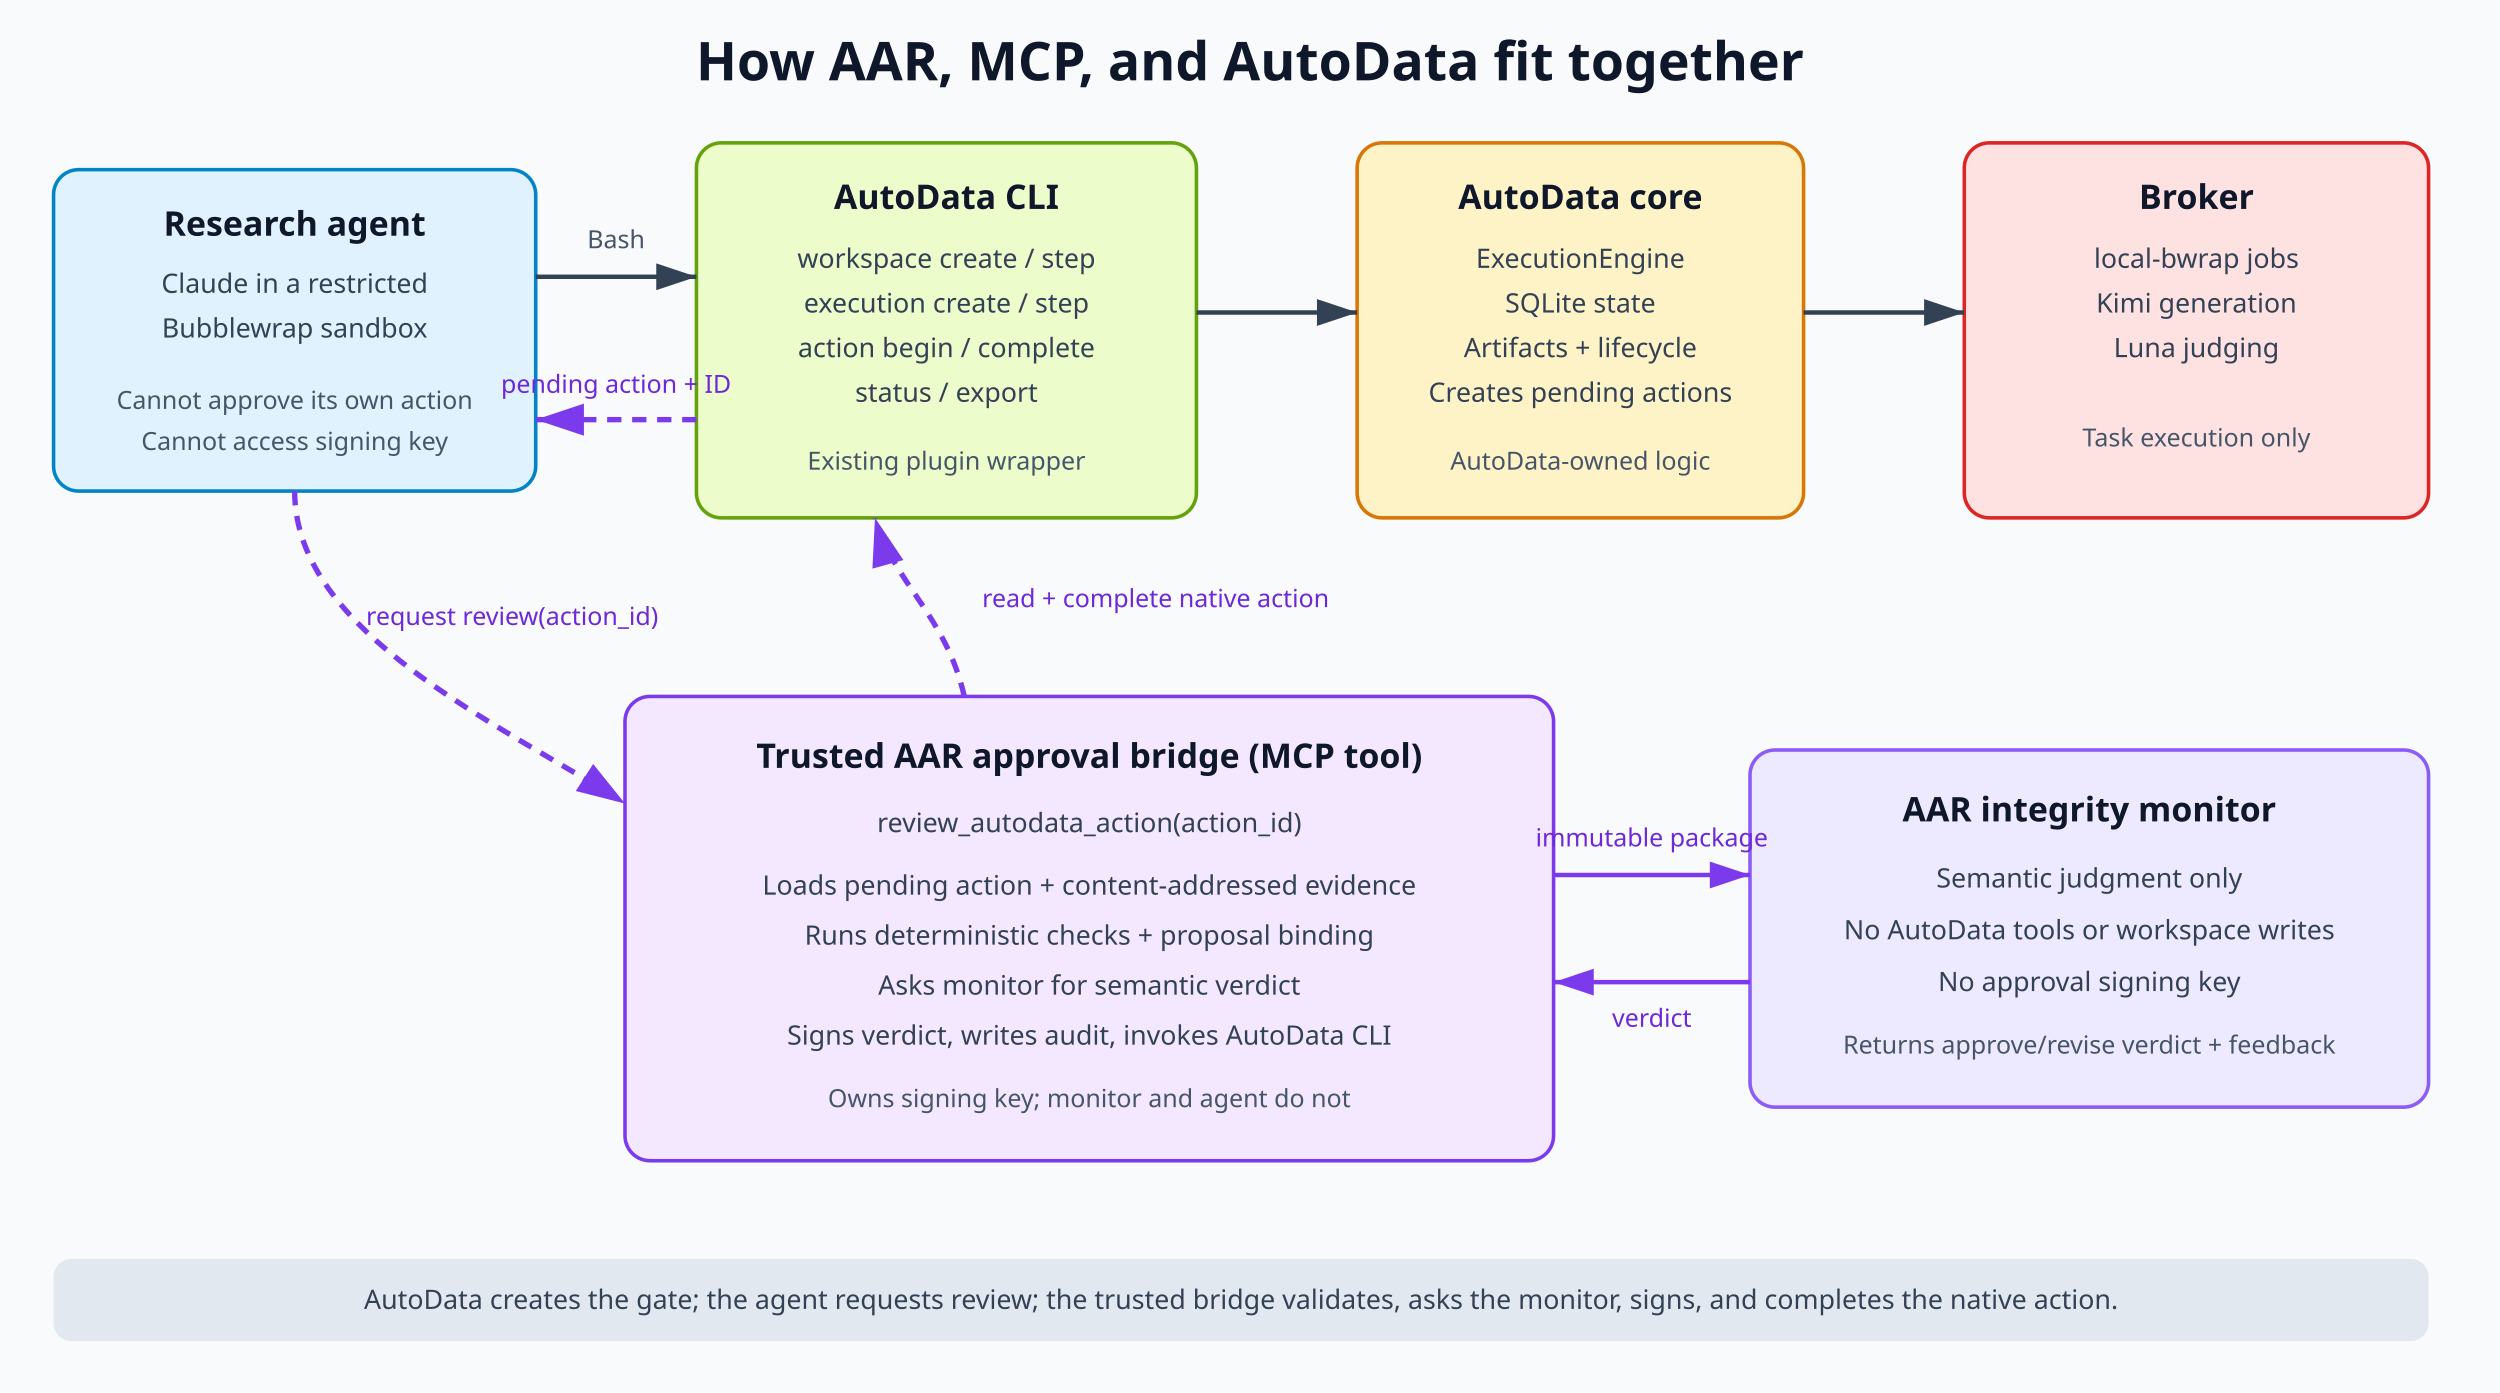
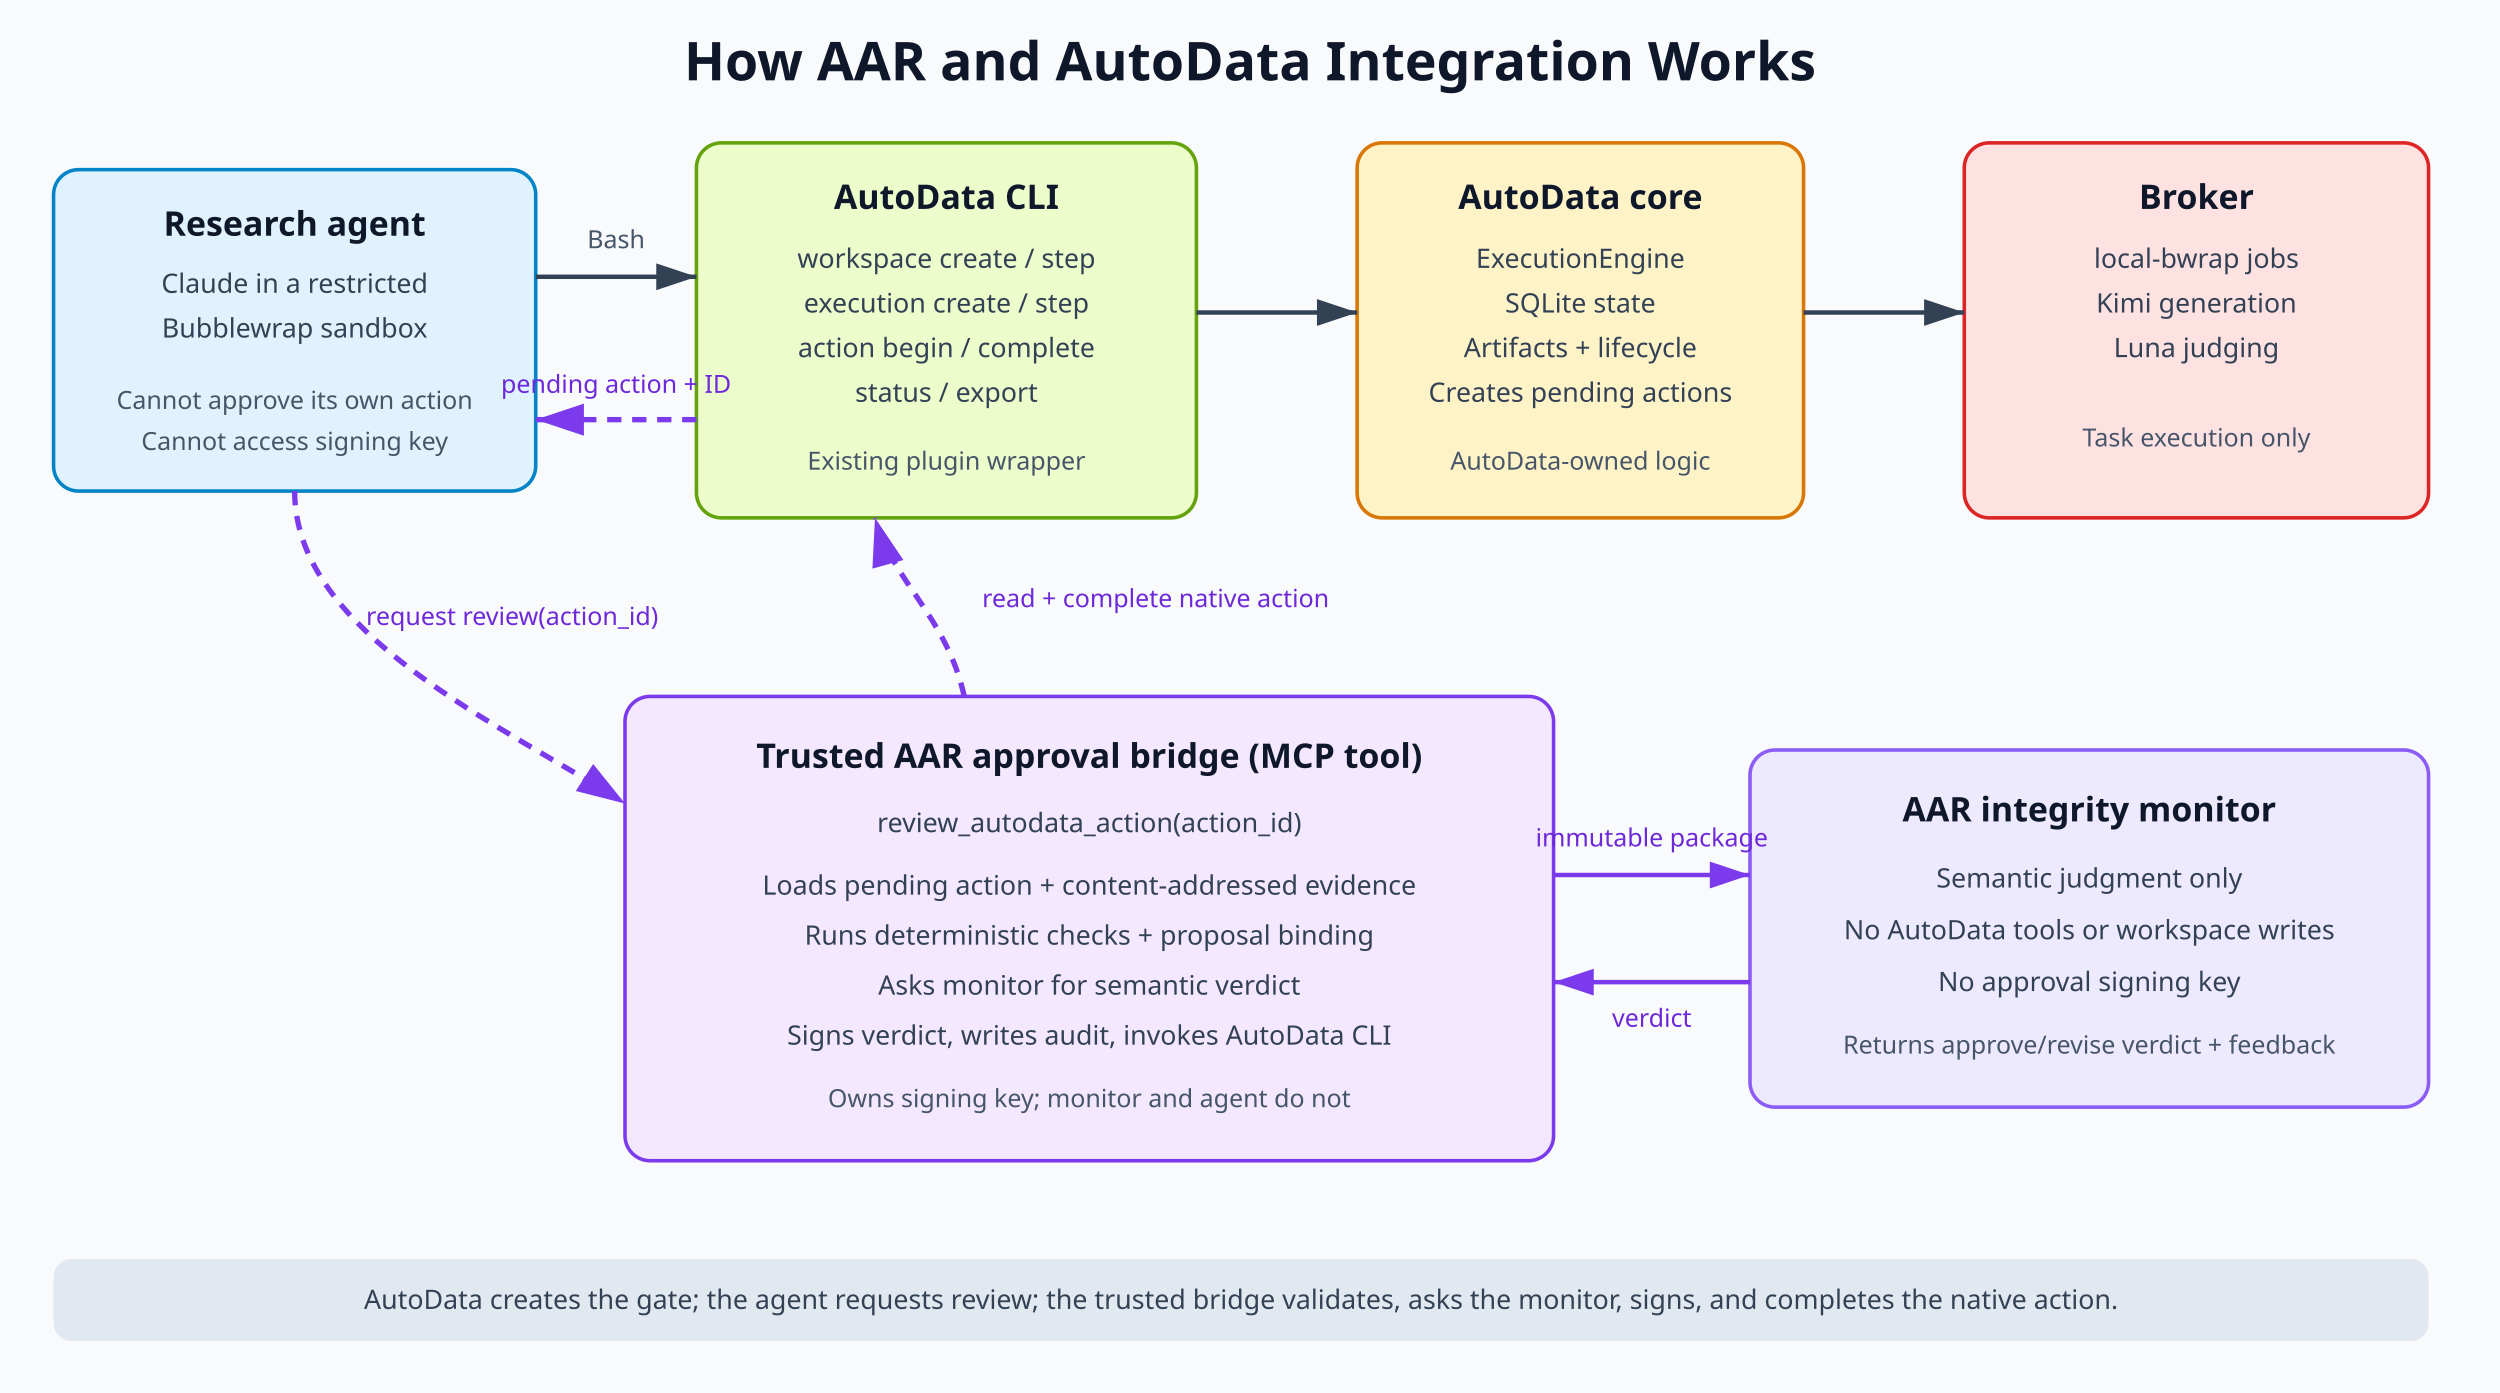
<svg xmlns="http://www.w3.org/2000/svg" width="1400" height="780" viewBox="0 0 1400 780">
  <defs>
    <marker id="arrow" markerWidth="10" markerHeight="10" refX="9" refY="3" orient="auto" markerUnits="strokeWidth">
      <path d="M0,0 L0,6 L9,3 z" fill="#334155" />
    </marker>
    <marker id="purple-arrow" markerWidth="10" markerHeight="10" refX="9" refY="3" orient="auto" markerUnits="strokeWidth">
      <path d="M0,0 L0,6 L9,3 z" fill="#7c3aed" />
    </marker>
    <style>
      .title { font: 700 30px sans-serif; fill: #0f172a; }
      .label { font: 700 19px sans-serif; fill: #0f172a; }
      .body { font: 15px sans-serif; fill: #334155; }
      .small { font: 14px sans-serif; fill: #475569; }
      .purple-small { font: 14px sans-serif; fill: #6d28d9; }
      .box { stroke-width: 2; rx: 14; ry: 14; }
      .arrow { stroke: #334155; stroke-width: 2.5; fill: none; marker-end: url(#arrow); }
      .dash { stroke: #7c3aed; stroke-width: 3; stroke-dasharray: 8 6; fill: none; marker-end: url(#purple-arrow); }
      .purple { stroke: #7c3aed; stroke-width: 2.5; fill: none; marker-end: url(#purple-arrow); }
    </style>
  </defs>
  <rect width="1400" height="780" fill="#f8fafc" />
-   <text x="700" y="45" text-anchor="middle" class="title">How AAR, MCP, and AutoData fit together</text>
+   <text x="700" y="45" text-anchor="middle" class="title">How AAR and AutoData Integration Works</text>
  <rect x="30" y="95" width="270" height="180" class="box" fill="#e0f2fe" stroke="#0284c7" />
  <text x="165" y="132" text-anchor="middle" class="label">Research agent</text>
  <text x="165" y="164" text-anchor="middle" class="body">Claude in a restricted</text>
  <text x="165" y="189" text-anchor="middle" class="body">Bubblewrap sandbox</text>
  <text x="165" y="229" text-anchor="middle" class="small">Cannot approve its own action</text>
  <text x="165" y="252" text-anchor="middle" class="small">Cannot access signing key</text>
  <rect x="390" y="80" width="280" height="210" class="box" fill="#ecfccb" stroke="#65a30d" />
  <text x="530" y="117" text-anchor="middle" class="label">AutoData CLI</text>
  <text x="530" y="150" text-anchor="middle" class="body">workspace create / step</text>
  <text x="530" y="175" text-anchor="middle" class="body">execution create / step</text>
  <text x="530" y="200" text-anchor="middle" class="body">action begin / complete</text>
  <text x="530" y="225" text-anchor="middle" class="body">status / export</text>
  <text x="530" y="263" text-anchor="middle" class="small">Existing plugin wrapper</text>
  <rect x="760" y="80" width="250" height="210" class="box" fill="#fef3c7" stroke="#d97706" />
  <text x="885" y="117" text-anchor="middle" class="label">AutoData core</text>
  <text x="885" y="150" text-anchor="middle" class="body">ExecutionEngine</text>
  <text x="885" y="175" text-anchor="middle" class="body">SQLite state</text>
  <text x="885" y="200" text-anchor="middle" class="body">Artifacts + lifecycle</text>
  <text x="885" y="225" text-anchor="middle" class="body">Creates pending actions</text>
  <text x="885" y="263" text-anchor="middle" class="small">AutoData-owned logic</text>
  <rect x="1100" y="80" width="260" height="210" class="box" fill="#fee2e2" stroke="#dc2626" />
  <text x="1230" y="117" text-anchor="middle" class="label">Broker</text>
  <text x="1230" y="150" text-anchor="middle" class="body">local-bwrap jobs</text>
  <text x="1230" y="175" text-anchor="middle" class="body">Kimi generation</text>
  <text x="1230" y="200" text-anchor="middle" class="body">Luna judging</text>
  <text x="1230" y="250" text-anchor="middle" class="small">Task execution only</text>
  <path d="M300 155 L390 155" class="arrow" />
  <text x="345" y="139" text-anchor="middle" class="small">Bash</text>
  <path d="M670 175 L760 175" class="arrow" />
  <path d="M1010 175 L1100 175" class="arrow" />
  <path d="M390 235 L300 235" class="dash" />
  <text x="345" y="220" text-anchor="middle" class="purple-small">pending action + ID</text>
  <rect x="350" y="390" width="520" height="260" class="box" fill="#f3e8ff" stroke="#7c3aed" />
  <text x="610" y="430" text-anchor="middle" class="label">Trusted AAR approval bridge (MCP tool)</text>
  <text x="610" y="466" text-anchor="middle" class="body">review_autodata_action(action_id)</text>
  <text x="610" y="501" text-anchor="middle" class="body">Loads pending action + content-addressed evidence</text>
  <text x="610" y="529" text-anchor="middle" class="body">Runs deterministic checks + proposal binding</text>
  <text x="610" y="557" text-anchor="middle" class="body">Asks monitor for semantic verdict</text>
  <text x="610" y="585" text-anchor="middle" class="body">Signs verdict, writes audit, invokes AutoData CLI</text>
  <text x="610" y="620" text-anchor="middle" class="small">Owns signing key; monitor and agent do not</text>
  <rect x="980" y="420" width="380" height="200" class="box" fill="#ede9fe" stroke="#8b5cf6" />
  <text x="1170" y="460" text-anchor="middle" class="label">AAR integrity monitor</text>
  <text x="1170" y="497" text-anchor="middle" class="body">Semantic judgment only</text>
  <text x="1170" y="526" text-anchor="middle" class="body">No AutoData tools or workspace writes</text>
  <text x="1170" y="555" text-anchor="middle" class="body">No approval signing key</text>
  <text x="1170" y="590" text-anchor="middle" class="small">Returns approve/revise verdict + feedback</text>
  <path d="M165 275 C165 355 280 405 350 450" class="dash" />
  <text x="205" y="350" class="purple-small">request review(action_id)</text>
  <path d="M540 390 C530 345 500 326 490 290" class="dash" />
  <text x="550" y="340" class="purple-small">read + complete native action</text>
  <path d="M870 490 L980 490" class="purple" />
  <text x="925" y="474" text-anchor="middle" class="purple-small">immutable package</text>
  <path d="M980 550 L870 550" class="purple" />
  <text x="925" y="575" text-anchor="middle" class="purple-small">verdict</text>
  <rect x="30" y="705" width="1330" height="46" rx="10" fill="#e2e8f0" />
  <text x="695" y="733" text-anchor="middle" class="body">AutoData creates the gate; the agent requests review; the trusted bridge validates, asks the monitor, signs, and completes the native action.</text>
</svg>
